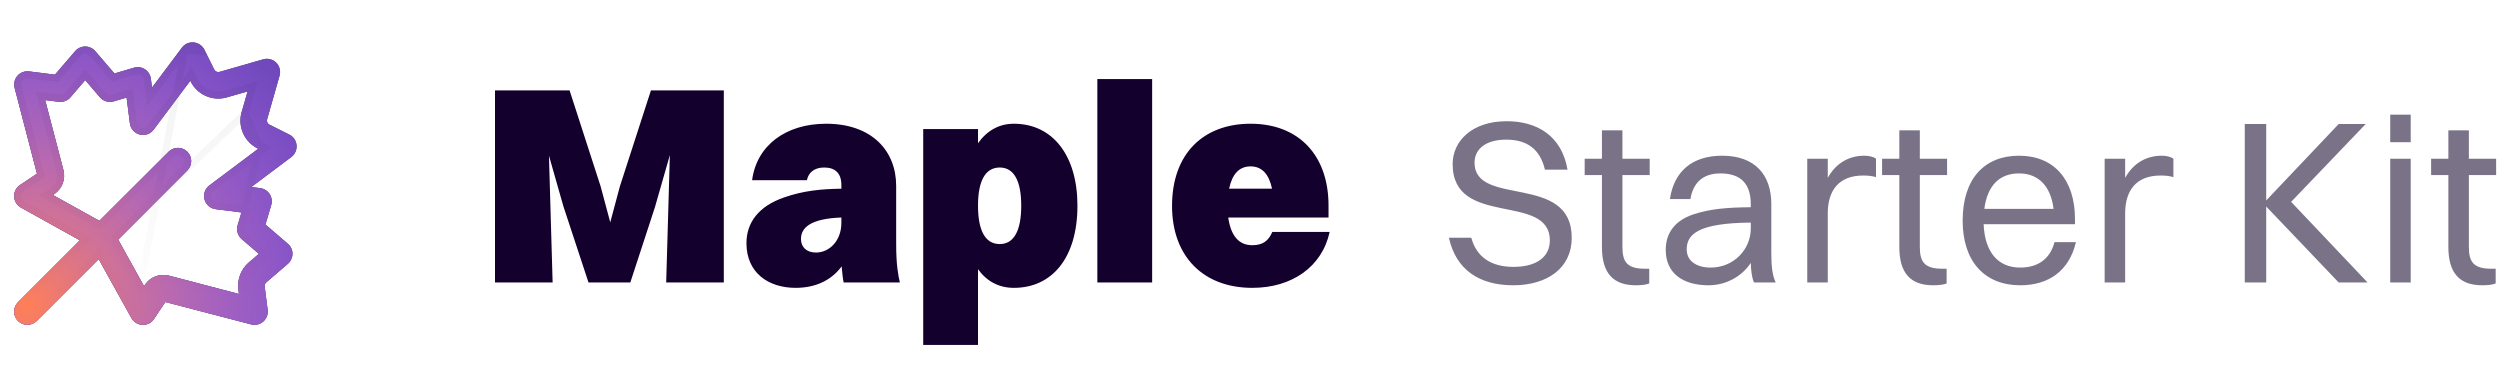
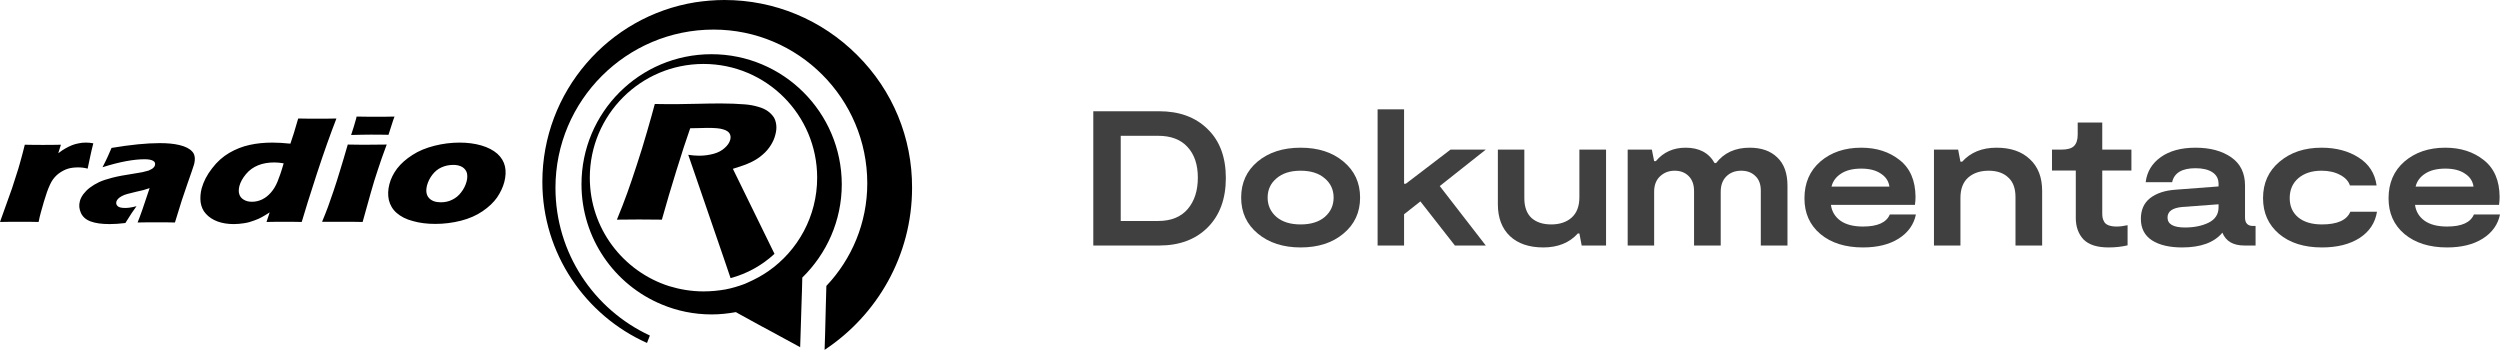
- <svg xmlns="http://www.w3.org/2000/svg" width="177" height="26" viewBox="0 0 177 26" fill="none">
-   <path d="M14.47 3.52C14.325 3.231 14.04 3.036 13.716 3.004C13.392 2.973 13.076 3.114 12.88 3.375L10.763 6.203L10.681 5.574C10.646 5.301 10.494 5.059 10.263 4.907C10.033 4.754 9.748 4.715 9.486 4.793L8.103 5.203L6.744 3.621C6.564 3.414 6.306 3.293 6.033 3.293C5.76 3.293 5.498 3.414 5.322 3.621L3.892 5.285L2.057 5.055C1.748 5.016 1.439 5.133 1.236 5.367C1.033 5.602 0.955 5.918 1.033 6.219L2.619 12.297L1.42 13.098C1.146 13.277 0.99 13.59 1.002 13.914C1.014 14.238 1.197 14.535 1.482 14.695L5.658 17.015L1.275 21.398C0.908 21.765 0.908 22.359 1.275 22.722C1.643 23.085 2.236 23.089 2.6 22.722L6.986 18.343L9.306 22.519C9.466 22.804 9.759 22.988 10.087 22.999C10.415 23.011 10.724 22.855 10.904 22.581L11.704 21.382L17.782 22.968C18.083 23.046 18.403 22.972 18.638 22.765C18.872 22.558 18.989 22.253 18.95 21.945L18.739 20.273C18.728 20.168 18.767 20.066 18.845 19.996L20.38 18.679C20.587 18.5 20.708 18.242 20.708 17.968C20.708 17.695 20.587 17.433 20.38 17.258L18.794 15.898L19.204 14.515C19.282 14.25 19.239 13.969 19.091 13.738C18.942 13.508 18.696 13.355 18.423 13.32L17.798 13.238L20.626 11.117C20.888 10.922 21.024 10.605 20.997 10.281C20.97 9.957 20.774 9.672 20.481 9.527L19.071 8.82C18.939 8.754 18.868 8.598 18.911 8.453L19.794 5.36C19.888 5.032 19.798 4.68 19.556 4.438C19.314 4.196 18.962 4.106 18.634 4.2L15.54 5.09C15.396 5.133 15.243 5.063 15.173 4.93L14.47 3.52ZM8.365 16.965L13.263 12.066C13.63 11.699 13.63 11.105 13.263 10.742C12.896 10.379 12.302 10.375 11.939 10.742L7.037 15.636L3.74 13.805L3.846 13.734C4.4 13.363 4.658 12.684 4.49 12.039L3.197 7.086L4.162 7.207C4.474 7.246 4.787 7.125 4.99 6.887L6.033 5.672L7.076 6.887C7.318 7.168 7.701 7.281 8.056 7.176L8.962 6.906L9.197 8.734C9.244 9.113 9.517 9.426 9.888 9.524C10.259 9.621 10.65 9.484 10.877 9.18L13.474 5.715L13.501 5.77C13.97 6.711 15.044 7.184 16.056 6.895L17.529 6.473L17.107 7.945C16.818 8.957 17.29 10.031 18.232 10.504L18.286 10.531L14.822 13.129C14.517 13.359 14.38 13.75 14.478 14.117C14.575 14.484 14.888 14.758 15.267 14.808L17.095 15.043L16.825 15.949C16.72 16.304 16.833 16.687 17.114 16.929L18.329 17.972L17.622 18.578C17.064 19.054 16.782 19.781 16.876 20.511L16.915 20.812L11.962 19.515C11.318 19.347 10.638 19.605 10.267 20.16L10.197 20.265L8.365 16.965Z" fill="#0D001D" />
-   <path d="M14.47 3.52C14.325 3.231 14.04 3.036 13.716 3.004C13.392 2.973 13.076 3.114 12.88 3.375L10.763 6.203L10.681 5.574C10.646 5.301 10.494 5.059 10.263 4.907C10.033 4.754 9.748 4.715 9.486 4.793L8.103 5.203L6.744 3.621C6.564 3.414 6.306 3.293 6.033 3.293C5.76 3.293 5.498 3.414 5.322 3.621L3.892 5.285L2.057 5.055C1.748 5.016 1.439 5.133 1.236 5.367C1.033 5.602 0.955 5.918 1.033 6.219L2.619 12.297L1.42 13.098C1.146 13.277 0.99 13.59 1.002 13.914C1.014 14.238 1.197 14.535 1.482 14.695L5.658 17.015L1.275 21.398C0.908 21.765 0.908 22.359 1.275 22.722C1.643 23.085 2.236 23.089 2.6 22.722L6.986 18.343L9.306 22.519C9.466 22.804 9.759 22.988 10.087 22.999C10.415 23.011 10.724 22.855 10.904 22.581L11.704 21.382L17.782 22.968C18.083 23.046 18.403 22.972 18.638 22.765C18.872 22.558 18.989 22.253 18.95 21.945L18.739 20.273C18.728 20.168 18.767 20.066 18.845 19.996L20.38 18.679C20.587 18.5 20.708 18.242 20.708 17.968C20.708 17.695 20.587 17.433 20.38 17.258L18.794 15.898L19.204 14.515C19.282 14.25 19.239 13.969 19.091 13.738C18.942 13.508 18.696 13.355 18.423 13.32L17.798 13.238L20.626 11.117C20.888 10.922 21.024 10.605 20.997 10.281C20.97 9.957 20.774 9.672 20.481 9.527L19.071 8.82C18.939 8.754 18.868 8.598 18.911 8.453L19.794 5.36C19.888 5.032 19.798 4.68 19.556 4.438C19.314 4.196 18.962 4.106 18.634 4.2L15.54 5.09C15.396 5.133 15.243 5.063 15.173 4.93L14.47 3.52ZM8.365 16.965L13.263 12.066C13.63 11.699 13.63 11.105 13.263 10.742C12.896 10.379 12.302 10.375 11.939 10.742L7.037 15.636L3.74 13.805L3.846 13.734C4.4 13.363 4.658 12.684 4.49 12.039L3.197 7.086L4.162 7.207C4.474 7.246 4.787 7.125 4.99 6.887L6.033 5.672L7.076 6.887C7.318 7.168 7.701 7.281 8.056 7.176L8.962 6.906L9.197 8.734C9.244 9.113 9.517 9.426 9.888 9.524C10.259 9.621 10.65 9.484 10.877 9.18L13.474 5.715L13.501 5.77C13.97 6.711 15.044 7.184 16.056 6.895L17.529 6.473L17.107 7.945C16.818 8.957 17.29 10.031 18.232 10.504L18.286 10.531L14.822 13.129C14.517 13.359 14.38 13.75 14.478 14.117C14.575 14.484 14.888 14.758 15.267 14.808L17.095 15.043L16.825 15.949C16.72 16.304 16.833 16.687 17.114 16.929L18.329 17.972L17.622 18.578C17.064 19.054 16.782 19.781 16.876 20.511L16.915 20.812L11.962 19.515C11.318 19.347 10.638 19.605 10.267 20.16L10.197 20.265L8.365 16.965Z" fill="url(#paint0_radial_64_8)" />
-   <path d="M14.47 3.52C14.325 3.231 14.04 3.036 13.716 3.004C13.392 2.973 13.076 3.114 12.88 3.375L10.763 6.203L10.681 5.574C10.646 5.301 10.494 5.059 10.263 4.907C10.033 4.754 9.748 4.715 9.486 4.793L8.103 5.203L6.744 3.621C6.564 3.414 6.306 3.293 6.033 3.293C5.76 3.293 5.498 3.414 5.322 3.621L3.892 5.285L2.057 5.055C1.748 5.016 1.439 5.133 1.236 5.367C1.033 5.602 0.955 5.918 1.033 6.219L2.619 12.297L1.42 13.098C1.146 13.277 0.99 13.59 1.002 13.914C1.014 14.238 1.197 14.535 1.482 14.695L5.658 17.015L1.275 21.398C0.908 21.765 0.908 22.359 1.275 22.722C1.643 23.085 2.236 23.089 2.6 22.722L6.986 18.343L9.306 22.519C9.466 22.804 9.759 22.988 10.087 22.999C10.415 23.011 10.724 22.855 10.904 22.581L11.704 21.382L17.782 22.968C18.083 23.046 18.403 22.972 18.638 22.765C18.872 22.558 18.989 22.253 18.95 21.945L18.739 20.273C18.728 20.168 18.767 20.066 18.845 19.996L20.38 18.679C20.587 18.5 20.708 18.242 20.708 17.968C20.708 17.695 20.587 17.433 20.38 17.258L18.794 15.898L19.204 14.515C19.282 14.25 19.239 13.969 19.091 13.738C18.942 13.508 18.696 13.355 18.423 13.32L17.798 13.238L20.626 11.117C20.888 10.922 21.024 10.605 20.997 10.281C20.97 9.957 20.774 9.672 20.481 9.527L19.071 8.82C18.939 8.754 18.868 8.598 18.911 8.453L19.794 5.36C19.888 5.032 19.798 4.68 19.556 4.438C19.314 4.196 18.962 4.106 18.634 4.2L15.54 5.09C15.396 5.133 15.243 5.063 15.173 4.93L14.47 3.52ZM8.365 16.965L13.263 12.066C13.63 11.699 13.63 11.105 13.263 10.742C12.896 10.379 12.302 10.375 11.939 10.742L7.037 15.636L3.74 13.805L3.846 13.734C4.4 13.363 4.658 12.684 4.49 12.039L3.197 7.086L4.162 7.207C4.474 7.246 4.787 7.125 4.99 6.887L6.033 5.672L7.076 6.887C7.318 7.168 7.701 7.281 8.056 7.176L8.962 6.906L9.197 8.734C9.244 9.113 9.517 9.426 9.888 9.524C10.259 9.621 10.65 9.484 10.877 9.18L13.474 5.715L13.501 5.77C13.97 6.711 15.044 7.184 16.056 6.895L17.529 6.473L17.107 7.945C16.818 8.957 17.29 10.031 18.232 10.504L18.286 10.531L14.822 13.129C14.517 13.359 14.38 13.75 14.478 14.117C14.575 14.484 14.888 14.758 15.267 14.808L17.095 15.043L16.825 15.949C16.72 16.304 16.833 16.687 17.114 16.929L18.329 17.972L17.622 18.578C17.064 19.054 16.782 19.781 16.876 20.511L16.915 20.812L11.962 19.515C11.318 19.347 10.638 19.605 10.267 20.16L10.197 20.265L8.365 16.965Z" fill="url(#paint1_radial_64_8)" />
-   <path d="M13.081 3.525L13.08 3.525L10.963 6.353L10.595 6.845L10.515 6.236L10.433 5.607L10.433 5.606C10.407 5.406 10.296 5.228 10.125 5.115C9.958 5.005 9.75 4.975 9.557 5.033L9.557 5.033L8.174 5.443L8.019 5.489L7.914 5.366L6.555 3.785C6.555 3.785 6.555 3.785 6.555 3.785C6.421 3.631 6.231 3.543 6.033 3.543C5.833 3.543 5.641 3.632 5.513 3.783L5.512 3.784L5.512 3.784L4.082 5.448L3.995 5.55L3.861 5.533L2.025 5.303L2.025 5.303C1.799 5.274 1.573 5.36 1.425 5.531C1.274 5.705 1.218 5.937 1.275 6.156C1.275 6.156 1.275 6.156 1.275 6.156L2.861 12.234L2.906 12.406L2.758 12.505L1.559 13.305L1.557 13.306C1.359 13.437 1.243 13.666 1.252 13.905C1.26 14.14 1.394 14.358 1.604 14.477C1.605 14.477 1.605 14.477 1.605 14.477L5.779 16.797L6.069 16.958L5.835 17.192L1.452 21.575C1.182 21.845 1.183 22.279 1.451 22.544C1.723 22.813 2.158 22.813 2.422 22.546L2.423 22.545L6.809 18.166L7.044 17.933L7.205 18.222L9.524 22.396C9.524 22.397 9.524 22.397 9.524 22.397L13.081 3.525ZM13.081 3.525C13.224 3.333 13.455 3.23 13.692 3.253C13.931 3.276 14.14 3.42 14.246 3.631L13.081 3.525ZM8.055 16.921L8.188 16.788L13.086 11.89C13.356 11.62 13.355 11.185 13.087 10.92C12.816 10.651 12.38 10.652 12.117 10.918L12.116 10.919L7.213 15.813L7.08 15.947L6.915 15.855L3.619 14.023L3.26 13.824L3.601 13.597L3.707 13.526C4.173 13.214 4.389 12.644 4.248 12.102L2.955 7.149L2.862 6.792L3.228 6.838L4.193 6.959C4.193 6.959 4.193 6.959 4.193 6.959C4.422 6.988 4.652 6.899 4.8 6.725L4.8 6.724L5.843 5.509L6.033 5.288L6.223 5.509L7.265 6.724C7.265 6.724 7.265 6.724 7.266 6.724C7.444 6.931 7.725 7.014 7.985 6.936C7.985 6.936 7.985 6.936 7.985 6.936L8.891 6.667L9.173 6.583L9.21 6.875L9.445 8.703L9.445 8.704C9.479 8.981 9.679 9.21 9.952 9.282C10.225 9.354 10.511 9.253 10.676 9.031L10.676 9.03L13.274 5.565L13.517 5.241L13.698 5.603L13.725 5.658L13.725 5.658C14.14 6.492 15.091 6.91 15.987 6.654L17.46 6.233L17.893 6.108L17.769 6.542L17.347 8.014L8.055 16.921ZM8.055 16.921L8.146 17.086L9.978 20.387L10.177 20.745L10.405 20.404L10.475 20.299M8.055 16.921L10.475 20.299M10.475 20.299L10.475 20.298C10.787 19.832 11.358 19.616 11.899 19.757L10.475 20.299ZM18.344 10.28L18.398 10.308L18.76 10.489L18.436 10.731L14.972 13.328C14.972 13.328 14.972 13.328 14.972 13.328C14.748 13.498 14.648 13.785 14.719 14.053C14.791 14.321 15.02 14.523 15.299 14.56C15.3 14.56 15.3 14.561 15.3 14.561L17.127 14.795L17.418 14.832L17.334 15.114L17.065 16.02L18.344 10.28ZM18.344 10.28C17.509 9.862 17.091 8.91 17.347 8.014L18.344 10.28ZM18.713 17.973L18.492 18.162L17.785 18.768L17.785 18.768C17.29 19.19 17.041 19.832 17.124 20.479L18.713 17.973ZM18.713 17.973L18.492 17.783M18.713 17.973L18.492 17.783M18.492 17.783L17.278 16.74C17.277 16.74 17.277 16.74 17.277 16.74M18.492 17.783L17.277 16.74M17.277 16.74C17.07 16.561 16.988 16.281 17.065 16.02L17.277 16.74ZM11.899 19.757L16.852 21.054L17.211 21.148L17.163 20.78L17.124 20.479L11.899 19.757Z" stroke="url(#paint2_linear_64_8)" stroke-opacity="0.05" stroke-width="0.5" />
-   <path d="M35.046 20V6.4H40.326L42.526 13.2L43.206 15.74L43.886 13.2L46.086 6.4H51.246V20H47.166L47.426 10.98L46.366 14.68L44.626 20H41.666L39.886 14.6L38.866 11.02L39.126 20H35.046ZM57.129 12.76H53.249C53.569 10.3 55.629 8.76 58.489 8.76C61.709 8.76 63.449 10.66 63.449 13.16V17.26C63.449 18.76 63.589 19.46 63.709 20H59.729C59.669 19.7 59.629 19.32 59.589 18.86C58.789 19.94 57.609 20.38 56.329 20.38C54.409 20.38 52.849 19.32 52.849 17.22C52.849 15.76 53.709 14.6 55.509 13.98C56.869 13.5 58.149 13.38 59.569 13.36V13.1C59.569 12.26 59.129 11.86 58.349 11.86C57.609 11.86 57.229 12.26 57.129 12.76ZM56.709 16.92C56.709 17.48 57.089 17.88 57.769 17.88C58.729 17.88 59.569 17.04 59.569 15.78V15.4C57.349 15.48 56.709 16.14 56.709 16.92ZM69.243 24.42H65.363V9.14H69.243V10.14C69.883 9.24 70.743 8.76 71.783 8.76C74.523 8.76 76.283 11 76.283 14.56C76.283 18.26 74.483 20.38 71.783 20.38C70.723 20.38 69.863 19.92 69.243 19.06V24.42ZM70.783 11.86C69.763 11.86 69.243 12.8 69.243 14.56C69.243 16.34 69.763 17.28 70.783 17.28C71.783 17.28 72.303 16.34 72.303 14.56C72.303 12.8 71.783 11.86 70.783 11.86ZM77.692 20V5.6H81.572V20H77.692ZM94.14 16.42C93.6 18.9 91.46 20.38 88.66 20.38C85.18 20.38 82.98 18.14 82.98 14.58C82.98 10.88 85.2 8.76 88.54 8.76C91.92 8.76 94.06 10.96 94.06 14.56V15.4H86.96C87.14 16.68 87.7 17.36 88.66 17.36C89.38 17.36 89.8 17.08 90.08 16.42H94.14ZM88.54 11.78C87.74 11.78 87.24 12.32 87.02 13.36H90.06C89.84 12.32 89.34 11.78 88.54 11.78Z" fill="#14002D" />
-   <path d="M104.398 11.519C104.398 14.687 111.279 12.229 111.279 16.832C111.279 18.994 109.53 20.198 107.137 20.198C104.728 20.198 103.078 19.093 102.583 16.832H104.167C104.53 18.169 105.537 18.895 107.154 18.895C108.837 18.895 109.728 18.152 109.728 17.03C109.728 13.598 102.847 16.155 102.847 11.618C102.847 10.001 104.2 8.582 106.675 8.582C108.837 8.582 110.569 9.621 110.982 12.014H109.381C109.035 10.529 108.078 9.886 106.642 9.886C105.223 9.886 104.398 10.529 104.398 11.519ZM113.416 17.476V12.393H112.195V11.239H113.416V9.226H114.868V11.239H116.799V12.393H114.868V17.476C114.868 18.532 115.182 19.026 116.469 19.026H116.766V20.066C116.601 20.148 116.238 20.198 115.825 20.198C114.192 20.198 113.416 19.323 113.416 17.476ZM119.683 14.093H118.231C118.511 12.162 119.782 11.024 121.927 11.024C124.27 11.024 125.408 12.393 125.408 14.44V17.888C125.408 18.895 125.491 19.521 125.722 20H124.187C124.022 19.654 123.973 19.142 123.956 18.614C123.214 19.72 122.026 20.198 120.97 20.198C119.155 20.198 117.934 19.357 117.934 17.69C117.934 16.485 118.594 15.611 119.881 15.182C121.069 14.786 122.273 14.687 123.956 14.671V14.473C123.956 13.053 123.296 12.278 121.795 12.278C120.541 12.278 119.864 12.971 119.683 14.093ZM119.419 17.657C119.419 18.465 120.095 18.944 121.118 18.944C122.735 18.944 123.956 17.674 123.956 16.172V15.759C120.227 15.793 119.419 16.584 119.419 17.657ZM127.954 20V11.239H129.406V12.591C130 11.519 130.94 11.024 131.996 11.024C132.343 11.024 132.656 11.107 132.821 11.239V12.542C132.574 12.46 132.26 12.427 131.914 12.427C130.165 12.427 129.406 13.515 129.406 15.1V20H127.954ZM134.472 17.476V12.393H133.251V11.239H134.472V9.226H135.924V11.239H137.854V12.393H135.924V17.476C135.924 18.532 136.237 19.026 137.524 19.026H137.821V20.066C137.656 20.148 137.293 20.198 136.881 20.198C135.247 20.198 134.472 19.323 134.472 17.476ZM146.975 17.145C146.497 19.192 145.028 20.198 143.032 20.198C140.491 20.198 138.956 18.482 138.956 15.627C138.956 12.658 140.491 11.024 142.949 11.024C145.424 11.024 146.909 12.723 146.909 15.512V15.875H140.441C140.524 17.838 141.448 18.944 143.032 18.944C144.269 18.944 145.144 18.35 145.457 17.145H146.975ZM142.949 12.278C141.547 12.278 140.705 13.152 140.491 14.786H145.391C145.193 13.169 144.319 12.278 142.949 12.278ZM149.009 20V11.239H150.461V12.591C151.055 11.519 151.996 11.024 153.052 11.024C153.398 11.024 153.712 11.107 153.877 11.239V12.542C153.629 12.46 153.316 12.427 152.969 12.427C151.22 12.427 150.461 13.515 150.461 15.1V20H149.009ZM158.93 20V8.78H160.448V14.192L165.579 8.78H167.493L162.213 14.291L167.625 20H165.579L160.448 14.621V20H158.93ZM169.227 10.067V8.12H170.679V10.067H169.227ZM169.227 20V11.239H170.679V20H169.227ZM173.344 17.476V12.393H172.123V11.239H173.344V9.226H174.796V11.239H176.727V12.393H174.796V17.476C174.796 18.532 175.11 19.026 176.397 19.026H176.694V20.066C176.529 20.148 176.166 20.198 175.753 20.198C174.12 20.198 173.344 19.323 173.344 17.476Z" fill="#0D0027" fill-opacity="0.55" />
-   <defs>
-     <radialGradient id="paint0_radial_64_8" cx="0" cy="0" r="1" gradientUnits="userSpaceOnUse" gradientTransform="translate(1 23) rotate(-47.3271) scale(79.1336 79.1337)">
-       <stop stop-color="#9563FF" />
-       <stop offset="1" stop-color="#9563FF" stop-opacity="0" />
-     </radialGradient>
-     <radialGradient id="paint1_radial_64_8" cx="0" cy="0" r="1" gradientUnits="userSpaceOnUse" gradientTransform="translate(1.90911 21.6364) rotate(-41.7101) scale(28.0094 28.0093)">
-       <stop stop-color="#FF7F57" />
-       <stop offset="1" stop-color="#9563FF" stop-opacity="0" />
-     </radialGradient>
-     <linearGradient id="paint2_linear_64_8" x1="11" y1="3" x2="11" y2="23" gradientUnits="userSpaceOnUse">
-       <stop />
-       <stop offset="1" stop-opacity="0" />
-     </linearGradient>
-   </defs>
+ <svg xmlns="http://www.w3.org/2000/svg" width="343" height="48" viewBox="0 0 343 48" fill="none">
+   <path d="M117.605 7.558C112.746 2.698 106.26 0 99.385 0C98.025 0 96.688 0.122 95.376 0.316C83.497 2.236 74.411 12.565 74.411 24.96C74.411 34.779 80.314 43.285 88.769 47.052L89.109 46.177L89.157 46.031C81.505 42.483 76.209 34.73 76.209 25.762C76.209 13.78 85.951 4.059 97.903 4.059C109.54 4.059 118.99 13.513 118.99 25.154C118.99 30.599 116.852 35.556 113.378 39.226L113.305 41.827L113.208 45.667L113.135 48C120.35 43.236 125.136 35.046 125.136 25.762C125.16 18.908 122.488 12.419 117.605 7.558Z" fill="black" style="fill:black;fill:black;fill-opacity:1;" />
+   <path d="M103.029 22.262C103.636 21.971 104.171 21.63 104.632 21.217C105.094 20.828 105.458 20.391 105.75 19.929C106.041 19.467 106.26 18.981 106.381 18.471C106.503 18.009 106.552 17.572 106.503 17.158C106.454 16.745 106.357 16.405 106.163 16.089C105.968 15.797 105.701 15.506 105.361 15.263C105.021 15.02 104.584 14.801 104.025 14.655C103.466 14.485 102.835 14.364 102.13 14.315C101.183 14.242 100.089 14.193 98.85 14.193C97.806 14.193 96.713 14.218 95.595 14.242C94.478 14.266 93.53 14.291 92.753 14.291C92 14.291 91.028 14.291 89.838 14.266C89.595 15.214 89.23 16.478 88.769 18.082C88.307 19.686 87.845 21.193 87.36 22.651C86.898 24.085 86.461 25.349 86.072 26.442C85.683 27.536 85.197 28.776 84.639 30.137C86.096 30.112 87.117 30.112 87.675 30.112C88.161 30.112 89.206 30.112 90.809 30.137C91.417 27.925 92.097 25.689 92.801 23.404C93.506 21.12 94.138 19.176 94.696 17.596C95.182 17.596 95.619 17.572 95.984 17.572C96.348 17.572 96.713 17.547 97.028 17.547C98.025 17.547 98.753 17.596 99.191 17.742C99.628 17.863 99.944 18.058 100.089 18.301C100.235 18.544 100.284 18.835 100.187 19.176C100.089 19.564 99.822 19.953 99.433 20.294C99.045 20.658 98.535 20.925 97.927 21.096C97.296 21.266 96.64 21.363 95.935 21.363C95.425 21.363 94.939 21.314 94.429 21.241L99.409 35.727L100.235 38.157C102.519 37.549 104.584 36.383 106.26 34.827L100.551 23.162C101.596 22.846 102.422 22.554 103.029 22.262Z" fill="black" style="fill:black;fill:black;fill-opacity:1;" />
+   <path d="M97.612 7.437C87.749 7.437 79.78 15.433 79.78 25.276C79.78 32.713 84.323 39.105 90.81 41.778C92.899 42.653 95.207 43.139 97.636 43.139C98.778 43.139 99.871 43.018 100.964 42.823L101.304 43.018L101.523 43.139L102.981 43.941L104.535 44.792L105.58 45.351L106.965 46.104L109.783 47.636L109.88 44.549L109.953 42.191L110.002 40.66L110.026 40.004L110.05 39.056L110.074 38.084C113.403 34.827 115.492 30.307 115.492 25.276C115.468 15.433 107.475 7.437 97.612 7.437ZM96.519 39.98C94.867 39.98 93.287 39.712 91.781 39.251C85.489 37.233 80.922 31.352 80.922 24.377C80.922 15.749 87.919 8.774 96.519 8.774C105.143 8.774 112.115 15.773 112.115 24.377C112.115 29.675 109.467 34.39 105.41 37.209C104.535 37.817 103.588 38.327 102.592 38.765C102.446 38.837 102.3 38.886 102.155 38.959C101.304 39.275 100.43 39.542 99.531 39.712C98.559 39.883 97.539 39.98 96.519 39.98Z" fill="black" style="fill:black;fill:black;fill-opacity:1;" />
+   <path d="M63.431 22.919C63.771 23.137 63.965 23.405 64.062 23.745C64.135 24.085 64.135 24.474 64.014 24.911C63.868 25.446 63.625 25.932 63.285 26.37C62.945 26.831 62.532 27.172 62.022 27.415C61.536 27.658 61.001 27.755 60.467 27.755C59.762 27.755 59.203 27.561 58.839 27.147C58.475 26.734 58.402 26.151 58.596 25.398C58.742 24.887 58.985 24.401 59.325 23.964C59.665 23.526 60.078 23.186 60.564 22.967C61.05 22.748 61.584 22.627 62.119 22.627C62.653 22.603 63.09 22.724 63.431 22.919ZM59.592 20.002C58.45 20.294 57.43 20.707 56.58 21.266C55.705 21.825 55.025 22.432 54.491 23.113C53.98 23.794 53.616 24.523 53.422 25.276C53.227 26.029 53.203 26.759 53.349 27.439C53.519 28.119 53.859 28.727 54.418 29.213C54.976 29.699 55.705 30.088 56.653 30.331C57.6 30.599 58.62 30.72 59.714 30.72C60.904 30.72 62.07 30.574 63.236 30.283C64.378 29.991 65.374 29.553 66.224 28.97C67.075 28.387 67.731 27.755 68.192 27.099C68.654 26.418 68.994 25.713 69.188 24.984C69.383 24.231 69.431 23.502 69.285 22.846C69.14 22.189 68.799 21.606 68.241 21.096C67.682 20.61 66.953 20.221 66.03 19.953C65.107 19.686 64.111 19.565 63.042 19.565C61.9 19.565 60.734 19.71 59.592 20.002ZM47.105 30.428C47.858 30.428 48.733 30.428 49.753 30.453C49.948 29.748 50.312 28.411 50.871 26.443C51.187 25.325 51.502 24.279 51.843 23.283C52.158 22.287 52.571 21.144 53.057 19.832C51.915 19.856 51.017 19.856 50.409 19.856C49.729 19.856 48.83 19.856 47.713 19.832C47.324 21.193 46.959 22.408 46.644 23.429C46.328 24.474 46.036 25.398 45.745 26.248C45.453 27.099 45.21 27.804 45.016 28.338C44.822 28.897 44.53 29.578 44.19 30.428C45.405 30.428 46.377 30.428 47.105 30.428ZM50.846 18.471C51.624 18.471 52.45 18.471 53.3 18.495C53.373 18.228 53.446 18.009 53.519 17.815L53.932 16.527C53.98 16.381 54.053 16.211 54.126 15.992C53.397 16.016 52.523 16.016 51.551 16.016C50.846 16.016 49.972 16.016 48.927 15.992C48.879 16.235 48.83 16.405 48.782 16.551C48.66 17.037 48.441 17.693 48.174 18.52C49.146 18.495 50.045 18.471 50.846 18.471ZM38.068 24.936C37.825 25.519 37.534 26.005 37.169 26.418C36.805 26.831 36.416 27.147 35.955 27.366C35.493 27.585 35.031 27.682 34.57 27.682C34.108 27.682 33.744 27.585 33.428 27.39C33.112 27.196 32.918 26.953 32.821 26.613C32.724 26.297 32.748 25.932 32.845 25.519C32.991 24.984 33.282 24.45 33.744 23.891C34.205 23.332 34.764 22.943 35.42 22.675C36.076 22.408 36.829 22.287 37.655 22.287C38.068 22.287 38.481 22.335 38.918 22.408C38.602 23.526 38.311 24.352 38.068 24.936ZM43.486 23.794C44.457 20.828 45.356 18.325 46.158 16.259C45.259 16.284 44.384 16.284 43.51 16.284C42.83 16.284 41.979 16.284 40.91 16.259C40.497 17.742 40.133 18.884 39.842 19.71C38.918 19.613 38.092 19.565 37.364 19.565C36.27 19.565 35.25 19.662 34.254 19.881C33.258 20.099 32.335 20.464 31.46 20.974C30.586 21.485 29.784 22.189 29.104 23.089C28.399 23.988 27.938 24.887 27.67 25.835C27.5 26.491 27.452 27.123 27.525 27.755C27.622 28.363 27.84 28.897 28.253 29.335C28.642 29.772 29.177 30.137 29.833 30.38C30.488 30.623 31.242 30.744 32.068 30.744C32.553 30.744 33.039 30.696 33.501 30.623C33.987 30.55 34.424 30.428 34.861 30.258C35.299 30.112 35.663 29.942 35.955 29.772C36.246 29.602 36.611 29.408 36.999 29.14L36.562 30.453C37.558 30.428 38.408 30.428 39.088 30.428C39.696 30.428 40.473 30.428 41.396 30.453C41.834 28.97 42.514 26.759 43.486 23.794ZM19.848 21.849C20.382 21.849 20.771 21.922 21.014 22.068C21.257 22.214 21.33 22.408 21.257 22.675C21.233 22.773 21.184 22.87 21.111 22.943C21.038 23.04 20.941 23.113 20.82 23.186C20.698 23.259 20.552 23.332 20.382 23.405C20.212 23.453 19.921 23.526 19.532 23.623C19.143 23.696 18.706 23.769 18.244 23.842C17.127 24.012 16.18 24.182 15.426 24.377C14.673 24.571 14.066 24.766 13.604 24.984C13.143 25.203 12.73 25.446 12.341 25.738C11.953 26.029 11.661 26.345 11.418 26.661C11.199 26.977 11.029 27.293 10.956 27.609C10.811 28.144 10.859 28.678 11.102 29.213C11.345 29.748 11.782 30.137 12.438 30.38C13.094 30.623 13.944 30.744 15.038 30.744C15.694 30.744 16.422 30.696 17.2 30.599C17.831 29.578 18.342 28.8 18.73 28.29C18.342 28.387 18.026 28.46 17.807 28.484C17.589 28.508 17.394 28.533 17.2 28.533C16.69 28.533 16.325 28.46 16.155 28.29C15.961 28.119 15.912 27.925 15.961 27.682C16.009 27.536 16.082 27.39 16.204 27.269C16.325 27.147 16.495 27.026 16.714 26.904C16.933 26.783 17.2 26.686 17.467 26.613C17.759 26.54 18.147 26.443 18.633 26.321C19.119 26.2 19.483 26.127 19.678 26.078C19.872 26.029 20.164 25.932 20.528 25.811C19.751 28.192 19.192 29.772 18.876 30.526C19.799 30.501 20.674 30.501 21.476 30.501C22.326 30.501 23.152 30.501 24.002 30.526C24.658 28.314 25.241 26.54 25.727 25.179C26.213 23.818 26.504 22.943 26.626 22.554C26.82 21.801 26.747 21.193 26.383 20.804C26.018 20.391 25.435 20.099 24.634 19.905C23.832 19.71 22.933 19.637 21.913 19.637C20.115 19.637 17.929 19.856 15.305 20.294C15.062 20.853 14.892 21.266 14.771 21.509C14.649 21.776 14.43 22.238 14.066 22.943C16.447 22.189 18.366 21.849 19.848 21.849ZM2.769 30.428C3.62 30.428 4.47 30.428 5.296 30.453C5.393 29.918 5.515 29.481 5.612 29.116C5.879 28.095 6.171 27.172 6.438 26.37C6.729 25.568 6.997 24.984 7.264 24.62C7.531 24.255 7.847 23.939 8.211 23.696C8.576 23.453 8.94 23.259 9.353 23.137C9.766 23.016 10.228 22.967 10.738 22.967C11.151 22.967 11.588 23.016 12.025 23.137L12.365 21.533C12.463 21.047 12.608 20.415 12.803 19.662C12.438 19.589 12.098 19.565 11.782 19.565C11.442 19.565 11.127 19.589 10.811 19.662C10.495 19.71 10.179 19.808 9.863 19.929C9.547 20.051 9.28 20.197 9.013 20.342C8.746 20.488 8.406 20.707 7.993 21.023L8.357 19.856C7.41 19.881 6.584 19.881 5.879 19.881C5.272 19.881 4.446 19.881 3.401 19.856C3.207 20.61 3.061 21.242 2.915 21.728C2.769 22.238 2.648 22.724 2.502 23.186L1.652 25.835L0 30.453C1.02 30.428 1.919 30.428 2.769 30.428Z" fill="black" style="fill:black;fill:black;fill-opacity:1;" />
+   <path d="M339.421 29.423H343C342.719 30.809 341.93 31.914 340.631 32.739C339.35 33.546 337.719 33.949 335.736 33.949C333.315 33.949 331.367 33.335 329.893 32.107C328.437 30.879 327.709 29.247 327.709 27.212C327.709 25.106 328.437 23.422 329.893 22.159C331.367 20.895 333.236 20.264 335.499 20.264C337.605 20.264 339.368 20.834 340.789 21.974C342.21 23.097 342.93 24.773 342.947 27.001C342.947 27.37 342.921 27.738 342.868 28.107H331.341C331.464 29.019 331.902 29.747 332.657 30.291C333.411 30.817 334.438 31.081 335.736 31.081C337.736 31.081 338.964 30.528 339.421 29.423ZM335.499 23.133C334.359 23.133 333.438 23.361 332.736 23.817C332.034 24.273 331.595 24.869 331.42 25.606H339.368C339.263 24.852 338.868 24.255 338.184 23.817C337.517 23.361 336.622 23.133 335.499 23.133Z" fill="black" fill-opacity="0.75" style="fill:black;fill:black;fill-opacity:0.75;" />
+   <path d="M318.569 33.949C316.113 33.949 314.148 33.327 312.674 32.081C311.217 30.835 310.489 29.203 310.489 27.186C310.489 25.115 311.244 23.448 312.753 22.185C314.262 20.904 316.183 20.264 318.516 20.264C320.499 20.264 322.192 20.711 323.596 21.606C325.017 22.501 325.842 23.782 326.07 25.448H322.411C322.218 24.852 321.771 24.369 321.069 24.001C320.367 23.615 319.516 23.422 318.516 23.422C317.2 23.422 316.139 23.764 315.332 24.448C314.542 25.133 314.148 26.045 314.148 27.186C314.148 28.291 314.534 29.168 315.306 29.817C316.095 30.467 317.183 30.791 318.569 30.791C320.674 30.791 321.973 30.212 322.464 29.054H326.122C325.877 30.581 325.078 31.782 323.727 32.66C322.376 33.52 320.657 33.949 318.569 33.949Z" fill="black" fill-opacity="0.75" style="fill:black;fill:black;fill-opacity:0.75;" />
+   <path d="M309.123 31.002H309.465V33.686H307.938C306.394 33.686 305.386 33.098 304.912 31.923C303.789 33.274 301.947 33.949 299.385 33.949C297.648 33.949 296.271 33.625 295.253 32.976C294.235 32.309 293.727 31.326 293.727 30.028C293.727 28.8 294.148 27.852 294.99 27.186C295.85 26.519 297.008 26.133 298.464 26.027L304.386 25.58V25.238C304.386 24.536 304.105 24.001 303.543 23.633C302.982 23.264 302.21 23.08 301.227 23.08C299.367 23.08 298.297 23.72 298.016 25.001H294.385C294.56 23.562 295.253 22.413 296.464 21.553C297.674 20.694 299.262 20.264 301.227 20.264C303.227 20.264 304.859 20.702 306.123 21.58C307.386 22.457 308.017 23.747 308.017 25.448V29.844C308.017 30.616 308.386 31.002 309.123 31.002ZM304.386 28.449V28.028L299.411 28.396C298.06 28.519 297.385 29.002 297.385 29.844C297.385 30.756 298.183 31.212 299.78 31.212C301.026 31.212 302.105 30.993 303.017 30.554C303.929 30.098 304.386 29.396 304.386 28.449Z" fill="black" fill-opacity="0.75" style="fill:black;fill:black;fill-opacity:0.75;" />
+   <path d="M289.298 33.949C287.719 33.949 286.57 33.581 285.85 32.844C285.149 32.089 284.798 31.107 284.798 29.896V23.395H281.534V20.527H282.824C283.631 20.527 284.201 20.369 284.534 20.053C284.885 19.72 285.061 19.193 285.061 18.474V16.816H288.43V20.527H292.43V23.395H288.43V29.265C288.43 29.51 288.447 29.721 288.482 29.896C288.517 30.072 288.596 30.265 288.719 30.475C288.842 30.668 289.044 30.817 289.324 30.923C289.623 31.028 289.982 31.081 290.403 31.081C290.86 31.081 291.36 31.019 291.904 30.896V33.66C291.097 33.853 290.228 33.949 289.298 33.949Z" fill="black" fill-opacity="0.75" style="fill:black;fill:black;fill-opacity:0.75;" />
+   <path d="M265.34 33.686V20.527H268.656L268.972 22.185H269.209C270.367 20.904 271.937 20.264 273.92 20.264C275.867 20.264 277.394 20.79 278.499 21.843C279.622 22.878 280.183 24.326 280.183 26.185V33.686H276.525V27.028C276.525 25.834 276.192 24.94 275.525 24.343C274.876 23.729 273.981 23.422 272.841 23.422C271.683 23.422 270.744 23.738 270.025 24.369C269.323 25.001 268.972 25.931 268.972 27.159V33.686H265.34Z" fill="black" fill-opacity="0.75" style="fill:black;fill:black;fill-opacity:0.75;" />
+   <path d="M259.283 29.423H262.862C262.582 30.809 261.792 31.914 260.494 32.739C259.213 33.546 257.581 33.949 255.598 33.949C253.177 33.949 251.23 33.335 249.756 32.107C248.299 30.879 247.571 29.247 247.571 27.212C247.571 25.106 248.299 23.422 249.756 22.159C251.23 20.895 253.098 20.264 255.362 20.264C257.467 20.264 259.23 20.834 260.652 21.974C262.073 23.097 262.792 24.773 262.81 27.001C262.81 27.37 262.783 27.738 262.731 28.107H251.203C251.326 29.019 251.765 29.747 252.519 30.291C253.274 30.817 254.3 31.081 255.598 31.081C257.599 31.081 258.827 30.528 259.283 29.423ZM255.362 23.133C254.221 23.133 253.3 23.361 252.598 23.817C251.896 24.273 251.458 24.869 251.282 25.606H259.23C259.125 24.852 258.73 24.255 258.046 23.817C257.379 23.361 256.484 23.133 255.362 23.133Z" fill="black" fill-opacity="0.75" style="fill:black;fill:black;fill-opacity:0.75;" />
+   <path d="M223.317 33.686V20.527H226.634L226.949 22.106H227.186C228.221 20.878 229.581 20.264 231.266 20.264C233.125 20.264 234.45 20.966 235.24 22.369H235.45C236.538 20.966 238.073 20.264 240.056 20.264C241.67 20.264 242.933 20.711 243.846 21.606C244.776 22.483 245.241 23.773 245.241 25.475V33.686H241.582V26.133C241.582 25.273 241.328 24.606 240.819 24.133C240.328 23.659 239.687 23.422 238.898 23.422C238.056 23.422 237.371 23.685 236.845 24.212C236.336 24.72 236.082 25.422 236.082 26.317V33.686H232.424V26.212C232.424 25.334 232.178 24.65 231.687 24.159C231.195 23.668 230.555 23.422 229.765 23.422C228.976 23.422 228.309 23.676 227.765 24.185C227.221 24.694 226.949 25.396 226.949 26.291V33.686H223.317Z" fill="black" fill-opacity="0.75" style="fill:black;fill:black;fill-opacity:0.75;" />
+   <path d="M220.35 20.527V33.686H217.008L216.692 32.028H216.482C215.324 33.309 213.744 33.949 211.744 33.949C209.797 33.949 208.27 33.432 207.165 32.396C206.06 31.344 205.507 29.887 205.507 28.028V20.527H209.139V27.185C209.139 28.378 209.463 29.282 210.113 29.896C210.779 30.493 211.683 30.791 212.823 30.791C213.981 30.791 214.911 30.484 215.613 29.87C216.332 29.238 216.692 28.299 216.692 27.054V20.527H220.35Z" fill="black" fill-opacity="0.75" style="fill:black;fill:black;fill-opacity:0.75;" />
+   <path d="M203.85 20.527L197.534 25.527L203.85 33.686H199.613L194.876 27.633L192.639 29.396V33.686H189.007V15H192.639V25.212H192.876L199.008 20.527H203.85Z" fill="black" fill-opacity="0.75" style="fill:black;fill:black;fill-opacity:0.75;" />
+   <path d="M178.446 33.949C176.06 33.949 174.103 33.318 172.577 32.054C171.05 30.791 170.287 29.142 170.287 27.107C170.287 25.071 171.042 23.422 172.55 22.159C174.077 20.895 176.042 20.264 178.446 20.264C180.85 20.264 182.806 20.895 184.315 22.159C185.841 23.422 186.605 25.071 186.605 27.107C186.605 29.142 185.841 30.791 184.315 32.054C182.806 33.318 180.85 33.949 178.446 33.949ZM175.13 29.765C175.937 30.449 177.042 30.791 178.446 30.791C179.849 30.791 180.955 30.449 181.762 29.765C182.569 29.063 182.973 28.177 182.973 27.107C182.973 26.036 182.569 25.159 181.762 24.475C180.955 23.773 179.849 23.422 178.446 23.422C177.042 23.422 175.937 23.773 175.13 24.475C174.323 25.159 173.919 26.036 173.919 27.107C173.919 28.177 174.323 29.063 175.13 29.765Z" fill="black" fill-opacity="0.75" style="fill:black;fill:black;fill-opacity:0.75;" />
+   <path d="M159.027 15.263C161.817 15.263 164.036 16.079 165.686 17.711C167.353 19.325 168.186 21.562 168.186 24.422C168.186 27.282 167.353 29.545 165.686 31.212C164.036 32.861 161.817 33.686 159.027 33.686H150V15.263H159.027ZM158.896 30.317C160.668 30.317 162.019 29.773 162.949 28.686C163.879 27.598 164.344 26.159 164.344 24.369C164.344 22.58 163.87 21.176 162.922 20.158C161.992 19.141 160.65 18.632 158.896 18.632H153.764V30.317H158.896Z" fill="black" fill-opacity="0.75" style="fill:black;fill:black;fill-opacity:0.75;" />
</svg>
